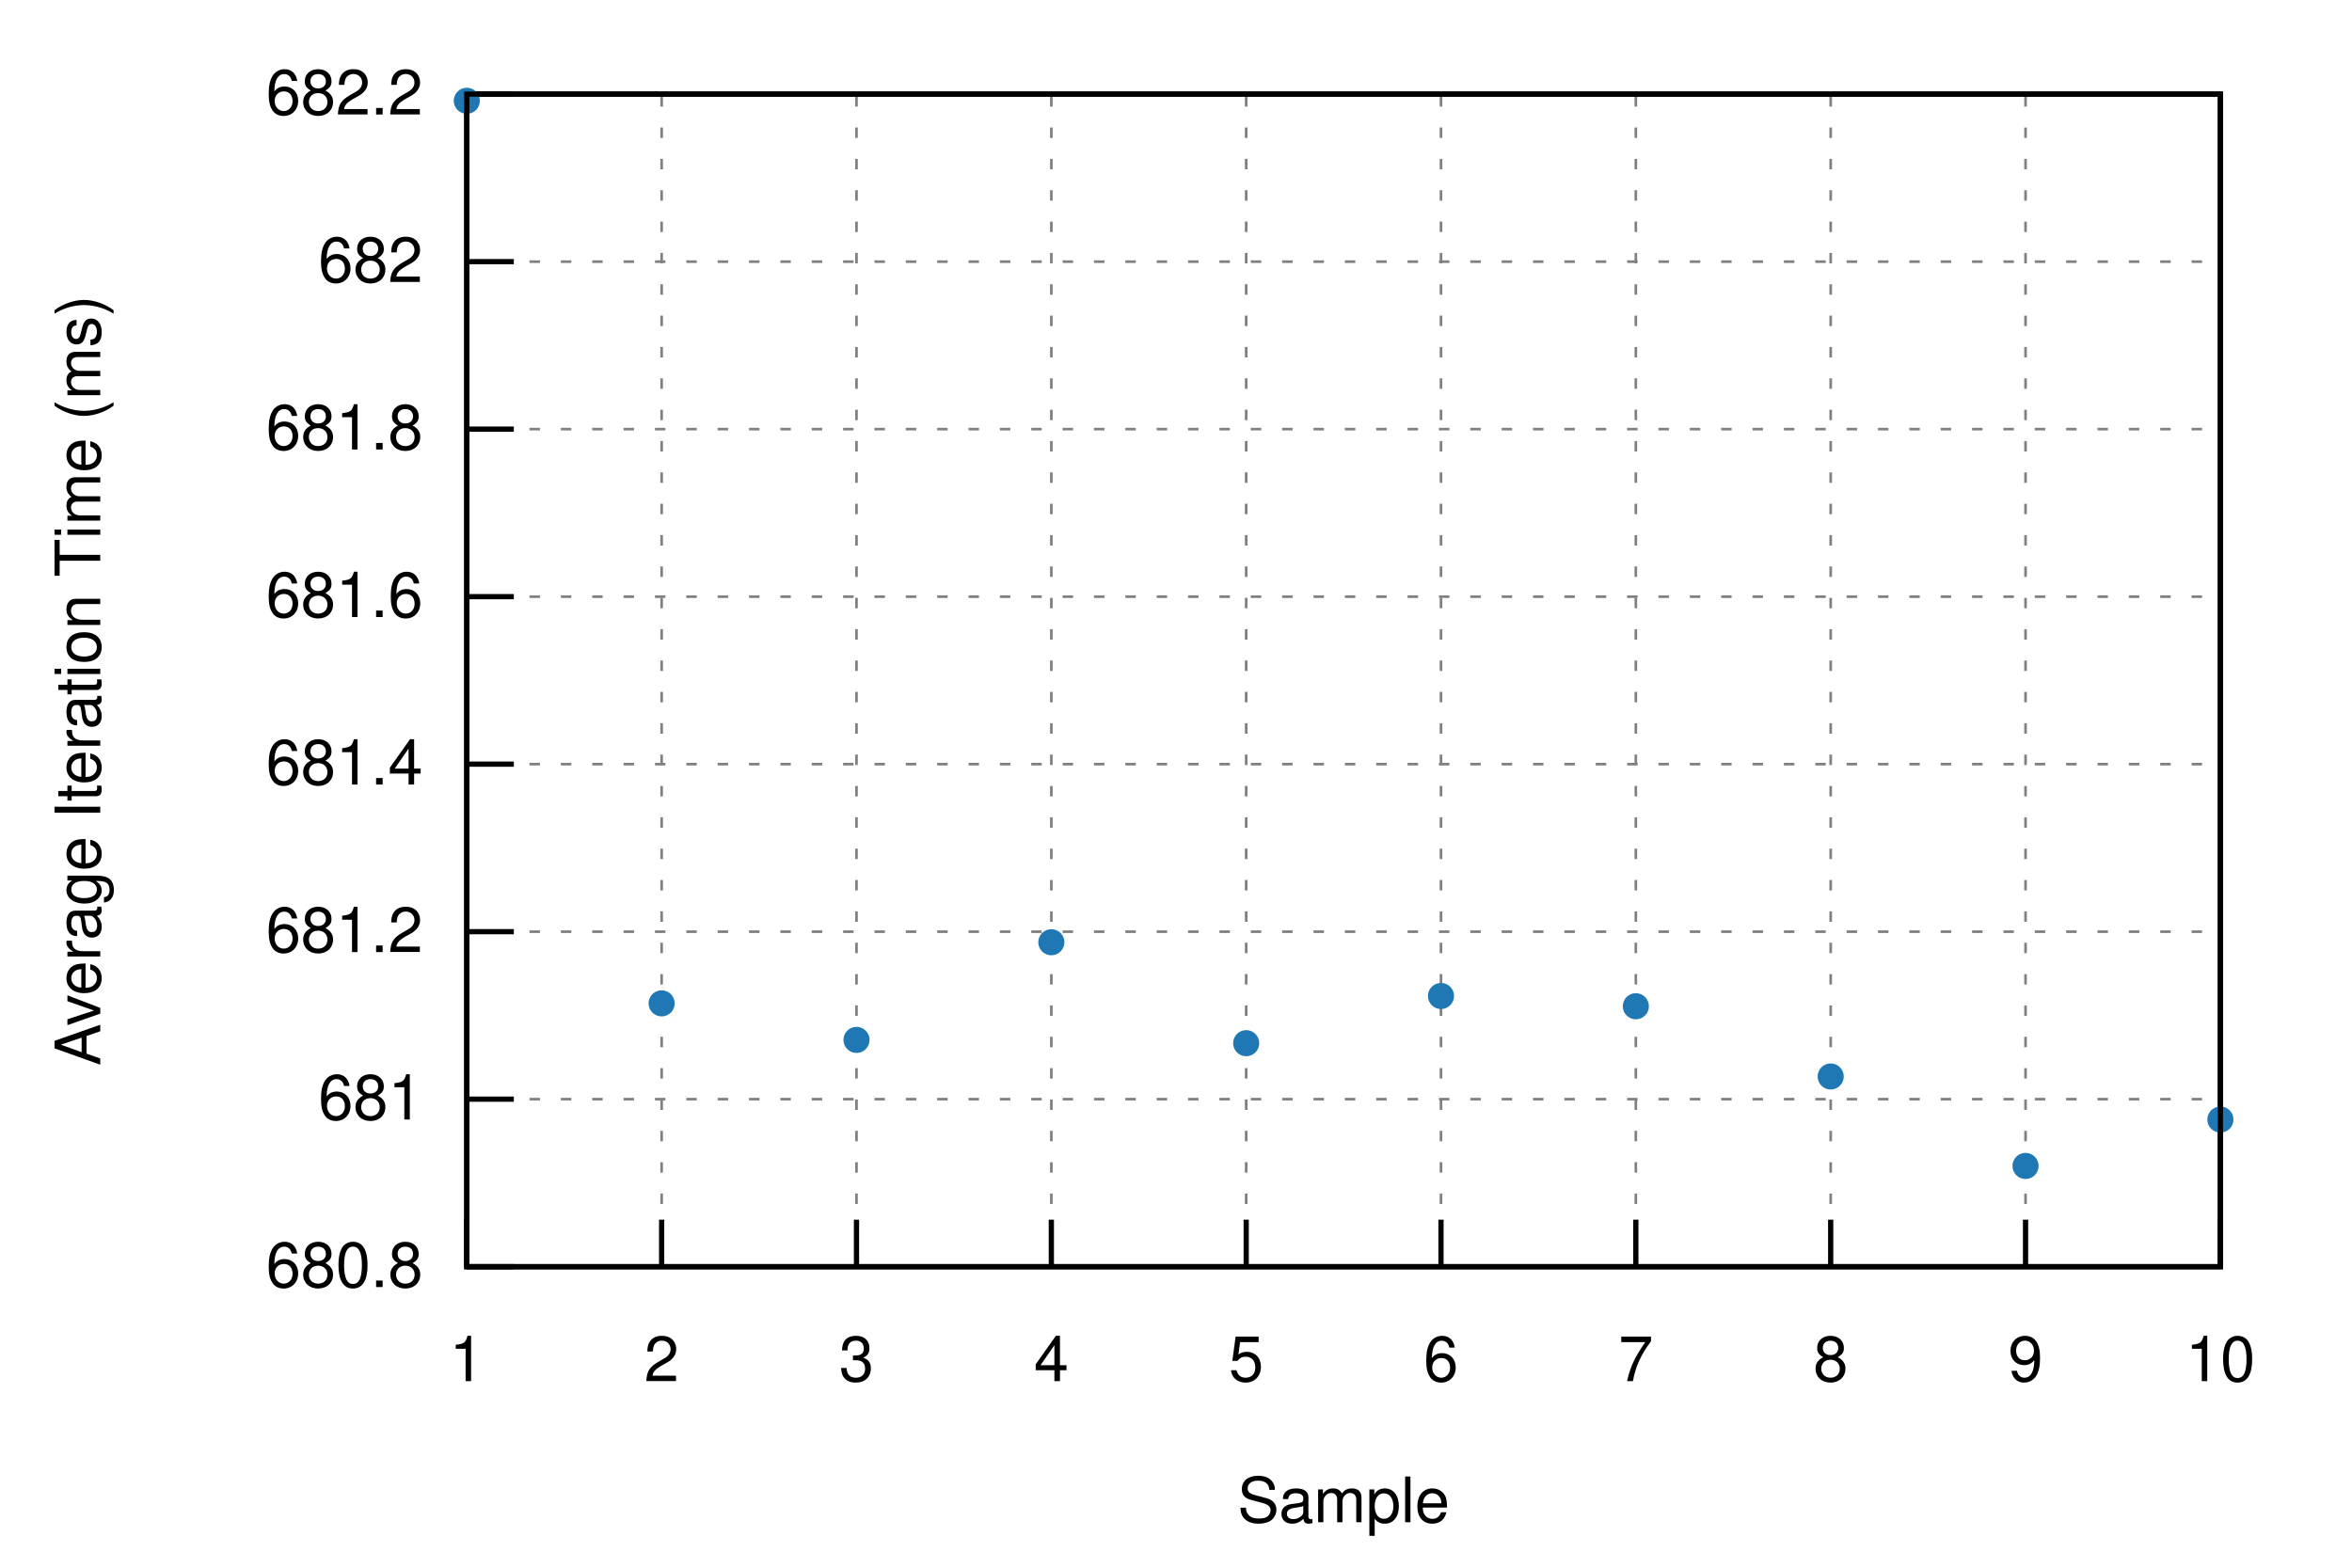
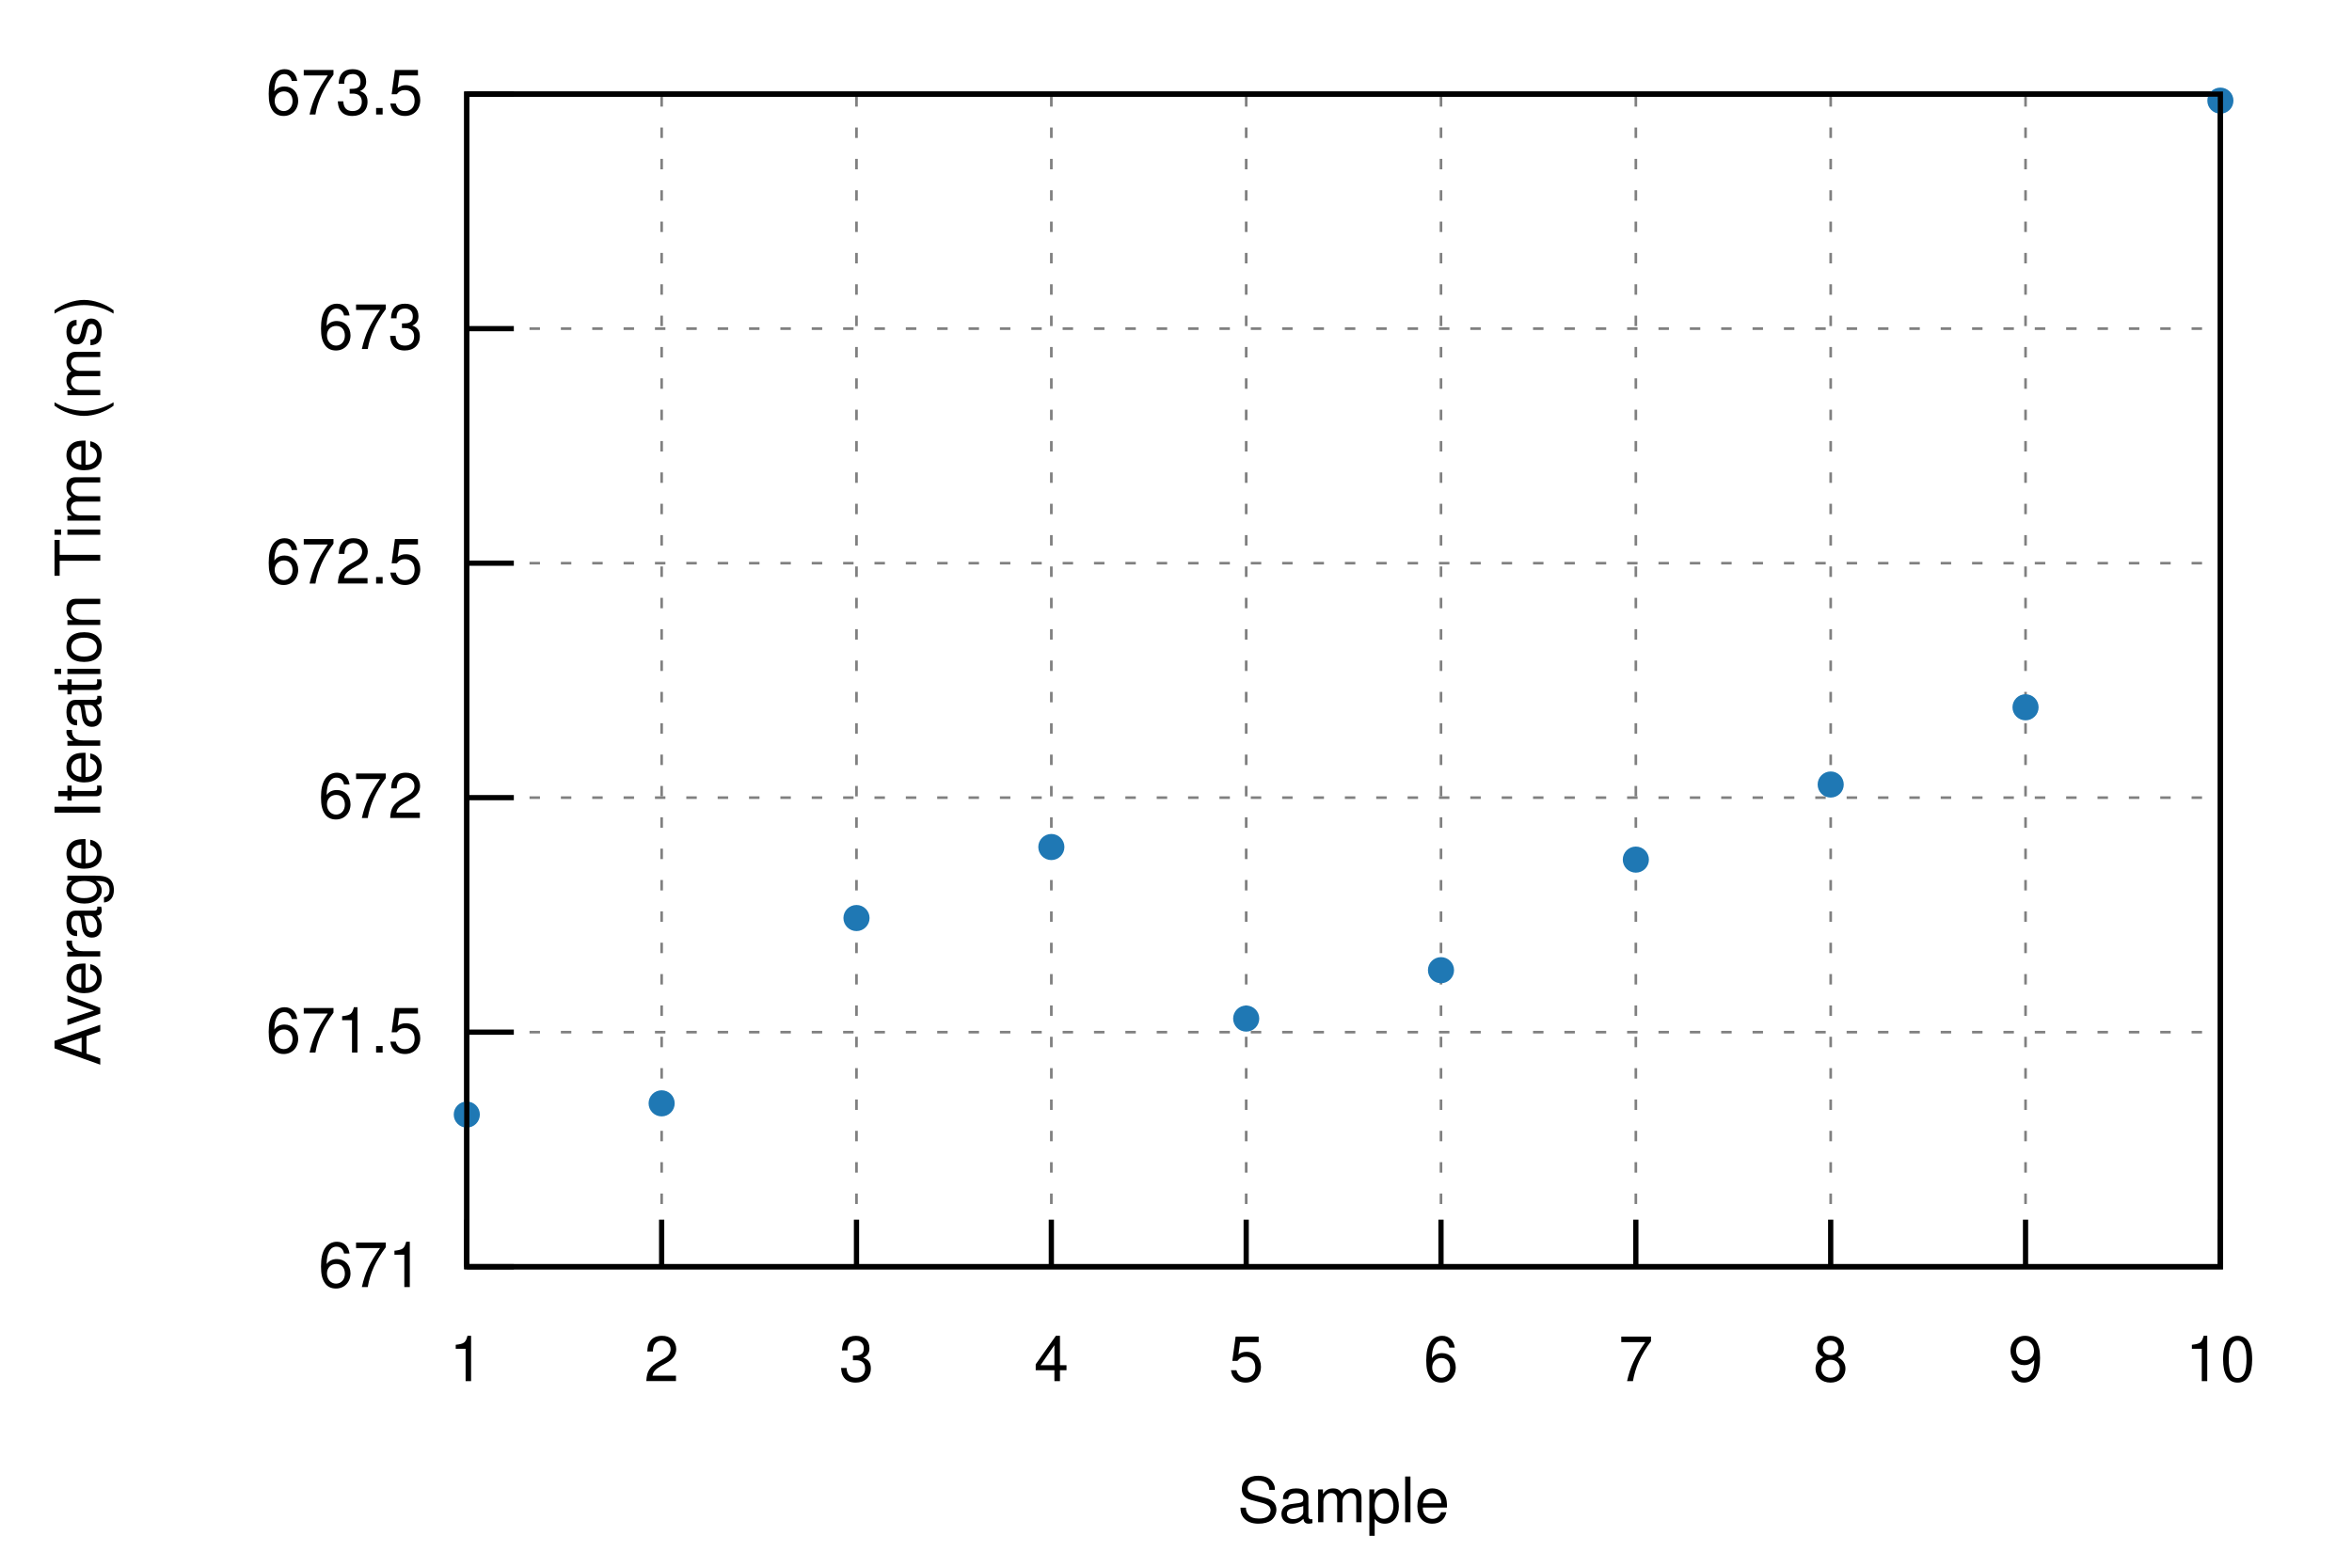
<svg xmlns="http://www.w3.org/2000/svg" xmlns:xlink="http://www.w3.org/1999/xlink" viewBox="0 0 450 300">
  <g id="gnuplot_canvas">
    <rect x="0" y="0" width="450" height="300" fill="none" />
    <defs>
      <circle id="gpDot" r="0.5" stroke-width="0.5" stroke="currentColor" />
      <path id="gpPt0" stroke-width="0.222" stroke="currentColor" d="M-1,0 h2 M0,-1 v2" />
      <path id="gpPt1" stroke-width="0.222" stroke="currentColor" d="M-1,-1 L1,1 M1,-1 L-1,1" />
      <path id="gpPt2" stroke-width="0.222" stroke="currentColor" d="M-1,0 L1,0 M0,-1 L0,1 M-1,-1 L1,1 M-1,1 L1,-1" />
      <rect id="gpPt3" stroke-width="0.222" stroke="currentColor" x="-1" y="-1" width="2" height="2" />
      <rect id="gpPt4" stroke-width="0.222" stroke="currentColor" fill="currentColor" x="-1" y="-1" width="2" height="2" />
      <circle id="gpPt5" stroke-width="0.222" stroke="currentColor" cx="0" cy="0" r="1" />
      <use xlink:href="#gpPt5" id="gpPt6" fill="currentColor" stroke="none" />
      <path id="gpPt7" stroke-width="0.222" stroke="currentColor" d="M0,-1.33 L-1.33,0.67 L1.33,0.67 z" />
      <use xlink:href="#gpPt7" id="gpPt8" fill="currentColor" stroke="none" />
      <use xlink:href="#gpPt7" id="gpPt9" stroke="currentColor" transform="rotate(180)" />
      <use xlink:href="#gpPt9" id="gpPt10" fill="currentColor" stroke="none" />
      <use xlink:href="#gpPt3" id="gpPt11" stroke="currentColor" transform="rotate(45)" />
      <use xlink:href="#gpPt11" id="gpPt12" fill="currentColor" stroke="none" />
      <path id="gpPt13" stroke-width="0.222" stroke="currentColor" d="M0,1.330 L1.265,0.411 L0.782,-1.067 L-0.782,-1.076 L-1.265,0.411 z" />
      <use xlink:href="#gpPt13" id="gpPt14" fill="currentColor" stroke="none" />
      <filter id="textbox" filterUnits="objectBoundingBox" x="0" y="0" height="1" width="1">
        <feFlood flood-color="white" flood-opacity="1" result="bgnd" />
        <feComposite in="SourceGraphic" in2="bgnd" operator="atop" />
      </filter>
      <filter id="greybox" filterUnits="objectBoundingBox" x="0" y="0" height="1" width="1">
        <feFlood flood-color="lightgrey" flood-opacity="1" result="grey" />
        <feComposite in="SourceGraphic" in2="grey" operator="atop" />
      </filter>
    </defs>
    <g fill="none" color="white" stroke="currentColor" stroke-width="1.00" stroke-linecap="butt" stroke-linejoin="miter">
</g>
    <g fill="none" color="black" stroke="currentColor" stroke-width="1.00" stroke-linecap="butt" stroke-linejoin="miter">
</g>
    <g fill="none" color="black" stroke="black" stroke-width="0.50" stroke-linecap="butt" stroke-linejoin="miter">
</g>
    <g fill="none" color="gray" stroke="currentColor" stroke-width="0.50" stroke-linecap="butt" stroke-linejoin="miter">
      <path stroke="gray" stroke-dasharray="2,4" class="gridline" d="M89.31,242.40 L424.82,242.40  " />
    </g>
    <g fill="none" color="gray" stroke="gray" stroke-width="1.00" stroke-linecap="butt" stroke-linejoin="miter">
</g>
    <g fill="none" color="black" stroke="currentColor" stroke-width="1.00" stroke-linecap="butt" stroke-linejoin="miter">
      <path stroke="black" d="M89.31,242.40 L98.31,242.40  " />
      <g transform="translate(80.92,246.30)" stroke="none" fill="black" font-family="Helvetica" font-size="12.00" text-anchor="end">
        <text>
-           <tspan font-family="Helvetica"> 680.8</tspan>
-         </text>
-       </g>
-     </g>
-     <g fill="none" color="black" stroke="currentColor" stroke-width="1.00" stroke-linecap="butt" stroke-linejoin="miter">
- </g>
-     <g fill="none" color="black" stroke="black" stroke-width="0.50" stroke-linecap="butt" stroke-linejoin="miter">
- </g>
-     <g fill="none" color="gray" stroke="currentColor" stroke-width="0.50" stroke-linecap="butt" stroke-linejoin="miter">
-       <path stroke="gray" stroke-dasharray="2,4" class="gridline" d="M89.31,210.34 L424.82,210.34  " />
-     </g>
-     <g fill="none" color="gray" stroke="gray" stroke-width="1.00" stroke-linecap="butt" stroke-linejoin="miter">
- </g>
-     <g fill="none" color="black" stroke="currentColor" stroke-width="1.00" stroke-linecap="butt" stroke-linejoin="miter">
-       <path stroke="black" d="M89.31,210.34 L98.31,210.34  " />
-       <g transform="translate(80.92,214.24)" stroke="none" fill="black" font-family="Helvetica" font-size="12.00" text-anchor="end">
-         <text>
-           <tspan font-family="Helvetica"> 681</tspan>
-         </text>
-       </g>
-     </g>
-     <g fill="none" color="black" stroke="currentColor" stroke-width="1.00" stroke-linecap="butt" stroke-linejoin="miter">
- </g>
-     <g fill="none" color="black" stroke="black" stroke-width="0.50" stroke-linecap="butt" stroke-linejoin="miter">
- </g>
-     <g fill="none" color="gray" stroke="currentColor" stroke-width="0.50" stroke-linecap="butt" stroke-linejoin="miter">
-       <path stroke="gray" stroke-dasharray="2,4" class="gridline" d="M89.31,178.29 L424.82,178.29  " />
-     </g>
-     <g fill="none" color="gray" stroke="gray" stroke-width="1.00" stroke-linecap="butt" stroke-linejoin="miter">
- </g>
-     <g fill="none" color="black" stroke="currentColor" stroke-width="1.00" stroke-linecap="butt" stroke-linejoin="miter">
-       <path stroke="black" d="M89.31,178.29 L98.31,178.29  " />
-       <g transform="translate(80.92,182.19)" stroke="none" fill="black" font-family="Helvetica" font-size="12.00" text-anchor="end">
-         <text>
-           <tspan font-family="Helvetica"> 681.2</tspan>
-         </text>
-       </g>
-     </g>
-     <g fill="none" color="black" stroke="currentColor" stroke-width="1.00" stroke-linecap="butt" stroke-linejoin="miter">
- </g>
-     <g fill="none" color="black" stroke="black" stroke-width="0.50" stroke-linecap="butt" stroke-linejoin="miter">
- </g>
-     <g fill="none" color="gray" stroke="currentColor" stroke-width="0.50" stroke-linecap="butt" stroke-linejoin="miter">
-       <path stroke="gray" stroke-dasharray="2,4" class="gridline" d="M89.31,146.23 L424.82,146.23  " />
-     </g>
-     <g fill="none" color="gray" stroke="gray" stroke-width="1.00" stroke-linecap="butt" stroke-linejoin="miter">
- </g>
-     <g fill="none" color="black" stroke="currentColor" stroke-width="1.00" stroke-linecap="butt" stroke-linejoin="miter">
-       <path stroke="black" d="M89.31,146.23 L98.31,146.23  " />
-       <g transform="translate(80.92,150.13)" stroke="none" fill="black" font-family="Helvetica" font-size="12.00" text-anchor="end">
-         <text>
-           <tspan font-family="Helvetica"> 681.4</tspan>
-         </text>
-       </g>
-     </g>
-     <g fill="none" color="black" stroke="currentColor" stroke-width="1.00" stroke-linecap="butt" stroke-linejoin="miter">
- </g>
-     <g fill="none" color="black" stroke="black" stroke-width="0.50" stroke-linecap="butt" stroke-linejoin="miter">
- </g>
-     <g fill="none" color="gray" stroke="currentColor" stroke-width="0.50" stroke-linecap="butt" stroke-linejoin="miter">
-       <path stroke="gray" stroke-dasharray="2,4" class="gridline" d="M89.31,114.18 L424.82,114.18  " />
-     </g>
-     <g fill="none" color="gray" stroke="gray" stroke-width="1.00" stroke-linecap="butt" stroke-linejoin="miter">
- </g>
-     <g fill="none" color="black" stroke="currentColor" stroke-width="1.00" stroke-linecap="butt" stroke-linejoin="miter">
-       <path stroke="black" d="M89.31,114.18 L98.31,114.18  " />
-       <g transform="translate(80.92,118.08)" stroke="none" fill="black" font-family="Helvetica" font-size="12.00" text-anchor="end">
-         <text>
-           <tspan font-family="Helvetica"> 681.6</tspan>
-         </text>
-       </g>
-     </g>
-     <g fill="none" color="black" stroke="currentColor" stroke-width="1.00" stroke-linecap="butt" stroke-linejoin="miter">
- </g>
-     <g fill="none" color="black" stroke="black" stroke-width="0.50" stroke-linecap="butt" stroke-linejoin="miter">
- </g>
-     <g fill="none" color="gray" stroke="currentColor" stroke-width="0.50" stroke-linecap="butt" stroke-linejoin="miter">
-       <path stroke="gray" stroke-dasharray="2,4" class="gridline" d="M89.31,82.12 L424.82,82.12  " />
-     </g>
-     <g fill="none" color="gray" stroke="gray" stroke-width="1.00" stroke-linecap="butt" stroke-linejoin="miter">
- </g>
-     <g fill="none" color="black" stroke="currentColor" stroke-width="1.00" stroke-linecap="butt" stroke-linejoin="miter">
-       <path stroke="black" d="M89.31,82.12 L98.31,82.12  " />
-       <g transform="translate(80.92,86.02)" stroke="none" fill="black" font-family="Helvetica" font-size="12.00" text-anchor="end">
-         <text>
-           <tspan font-family="Helvetica"> 681.8</tspan>
-         </text>
-       </g>
-     </g>
-     <g fill="none" color="black" stroke="currentColor" stroke-width="1.00" stroke-linecap="butt" stroke-linejoin="miter">
- </g>
-     <g fill="none" color="black" stroke="black" stroke-width="0.50" stroke-linecap="butt" stroke-linejoin="miter">
- </g>
-     <g fill="none" color="gray" stroke="currentColor" stroke-width="0.50" stroke-linecap="butt" stroke-linejoin="miter">
-       <path stroke="gray" stroke-dasharray="2,4" class="gridline" d="M89.31,50.07 L424.82,50.07  " />
-     </g>
-     <g fill="none" color="gray" stroke="gray" stroke-width="1.00" stroke-linecap="butt" stroke-linejoin="miter">
- </g>
-     <g fill="none" color="black" stroke="currentColor" stroke-width="1.00" stroke-linecap="butt" stroke-linejoin="miter">
-       <path stroke="black" d="M89.31,50.07 L98.31,50.07  " />
-       <g transform="translate(80.92,53.97)" stroke="none" fill="black" font-family="Helvetica" font-size="12.00" text-anchor="end">
-         <text>
-           <tspan font-family="Helvetica"> 682</tspan>
+           <tspan font-family="Helvetica"> 671</tspan>
+         </text>
+       </g>
+     </g>
+     <g fill="none" color="black" stroke="currentColor" stroke-width="1.00" stroke-linecap="butt" stroke-linejoin="miter">
+ </g>
+     <g fill="none" color="black" stroke="black" stroke-width="0.50" stroke-linecap="butt" stroke-linejoin="miter">
+ </g>
+     <g fill="none" color="gray" stroke="currentColor" stroke-width="0.50" stroke-linecap="butt" stroke-linejoin="miter">
+       <path stroke="gray" stroke-dasharray="2,4" class="gridline" d="M89.31,197.52 L424.82,197.52  " />
+     </g>
+     <g fill="none" color="gray" stroke="gray" stroke-width="1.00" stroke-linecap="butt" stroke-linejoin="miter">
+ </g>
+     <g fill="none" color="black" stroke="currentColor" stroke-width="1.00" stroke-linecap="butt" stroke-linejoin="miter">
+       <path stroke="black" d="M89.31,197.52 L98.31,197.52  " />
+       <g transform="translate(80.92,201.42)" stroke="none" fill="black" font-family="Helvetica" font-size="12.00" text-anchor="end">
+         <text>
+           <tspan font-family="Helvetica"> 671.5</tspan>
+         </text>
+       </g>
+     </g>
+     <g fill="none" color="black" stroke="currentColor" stroke-width="1.00" stroke-linecap="butt" stroke-linejoin="miter">
+ </g>
+     <g fill="none" color="black" stroke="black" stroke-width="0.50" stroke-linecap="butt" stroke-linejoin="miter">
+ </g>
+     <g fill="none" color="gray" stroke="currentColor" stroke-width="0.50" stroke-linecap="butt" stroke-linejoin="miter">
+       <path stroke="gray" stroke-dasharray="2,4" class="gridline" d="M89.31,152.64 L424.82,152.64  " />
+     </g>
+     <g fill="none" color="gray" stroke="gray" stroke-width="1.00" stroke-linecap="butt" stroke-linejoin="miter">
+ </g>
+     <g fill="none" color="black" stroke="currentColor" stroke-width="1.00" stroke-linecap="butt" stroke-linejoin="miter">
+       <path stroke="black" d="M89.31,152.64 L98.31,152.64  " />
+       <g transform="translate(80.92,156.54)" stroke="none" fill="black" font-family="Helvetica" font-size="12.00" text-anchor="end">
+         <text>
+           <tspan font-family="Helvetica"> 672</tspan>
+         </text>
+       </g>
+     </g>
+     <g fill="none" color="black" stroke="currentColor" stroke-width="1.00" stroke-linecap="butt" stroke-linejoin="miter">
+ </g>
+     <g fill="none" color="black" stroke="black" stroke-width="0.50" stroke-linecap="butt" stroke-linejoin="miter">
+ </g>
+     <g fill="none" color="gray" stroke="currentColor" stroke-width="0.50" stroke-linecap="butt" stroke-linejoin="miter">
+       <path stroke="gray" stroke-dasharray="2,4" class="gridline" d="M89.31,107.77 L424.82,107.77  " />
+     </g>
+     <g fill="none" color="gray" stroke="gray" stroke-width="1.00" stroke-linecap="butt" stroke-linejoin="miter">
+ </g>
+     <g fill="none" color="black" stroke="currentColor" stroke-width="1.00" stroke-linecap="butt" stroke-linejoin="miter">
+       <path stroke="black" d="M89.31,107.77 L98.31,107.77  " />
+       <g transform="translate(80.92,111.67)" stroke="none" fill="black" font-family="Helvetica" font-size="12.00" text-anchor="end">
+         <text>
+           <tspan font-family="Helvetica"> 672.5</tspan>
+         </text>
+       </g>
+     </g>
+     <g fill="none" color="black" stroke="currentColor" stroke-width="1.00" stroke-linecap="butt" stroke-linejoin="miter">
+ </g>
+     <g fill="none" color="black" stroke="black" stroke-width="0.50" stroke-linecap="butt" stroke-linejoin="miter">
+ </g>
+     <g fill="none" color="gray" stroke="currentColor" stroke-width="0.50" stroke-linecap="butt" stroke-linejoin="miter">
+       <path stroke="gray" stroke-dasharray="2,4" class="gridline" d="M89.31,62.89 L424.82,62.89  " />
+     </g>
+     <g fill="none" color="gray" stroke="gray" stroke-width="1.00" stroke-linecap="butt" stroke-linejoin="miter">
+ </g>
+     <g fill="none" color="black" stroke="currentColor" stroke-width="1.00" stroke-linecap="butt" stroke-linejoin="miter">
+       <path stroke="black" d="M89.31,62.89 L98.31,62.89  " />
+       <g transform="translate(80.92,66.79)" stroke="none" fill="black" font-family="Helvetica" font-size="12.00" text-anchor="end">
+         <text>
+           <tspan font-family="Helvetica"> 673</tspan>
        </text>
      </g>
    </g>
    <g fill="none" color="black" stroke="currentColor" stroke-width="1.00" stroke-linecap="butt" stroke-linejoin="miter">
</g>
    <g fill="none" color="black" stroke="black" stroke-width="0.50" stroke-linecap="butt" stroke-linejoin="miter">
</g>
    <g fill="none" color="gray" stroke="currentColor" stroke-width="0.50" stroke-linecap="butt" stroke-linejoin="miter">
      <path stroke="gray" stroke-dasharray="2,4" class="gridline" d="M89.31,18.01 L424.82,18.01  " />
    </g>
    <g fill="none" color="gray" stroke="gray" stroke-width="1.00" stroke-linecap="butt" stroke-linejoin="miter">
</g>
    <g fill="none" color="black" stroke="currentColor" stroke-width="1.00" stroke-linecap="butt" stroke-linejoin="miter">
      <path stroke="black" d="M89.31,18.01 L98.31,18.01  " />
      <g transform="translate(80.92,21.91)" stroke="none" fill="black" font-family="Helvetica" font-size="12.00" text-anchor="end">
        <text>
-           <tspan font-family="Helvetica"> 682.2</tspan>
+           <tspan font-family="Helvetica"> 673.5</tspan>
        </text>
      </g>
    </g>
    <g fill="none" color="black" stroke="currentColor" stroke-width="1.00" stroke-linecap="butt" stroke-linejoin="miter">
</g>
    <g fill="none" color="black" stroke="black" stroke-width="0.50" stroke-linecap="butt" stroke-linejoin="miter">
</g>
    <g fill="none" color="gray" stroke="currentColor" stroke-width="0.50" stroke-linecap="butt" stroke-linejoin="miter">
      <path stroke="gray" stroke-dasharray="2,4" class="gridline" d="M89.31,242.40 L89.31,18.01  " />
    </g>
    <g fill="none" color="gray" stroke="gray" stroke-width="1.00" stroke-linecap="butt" stroke-linejoin="miter">
</g>
    <g fill="none" color="black" stroke="currentColor" stroke-width="1.00" stroke-linecap="butt" stroke-linejoin="miter">
      <path stroke="black" d="M89.31,242.40 L89.31,233.40  " />
      <g transform="translate(89.31,264.30)" stroke="none" fill="black" font-family="Helvetica" font-size="12.00" text-anchor="middle">
        <text>
          <tspan font-family="Helvetica"> 1</tspan>
        </text>
      </g>
    </g>
    <g fill="none" color="black" stroke="currentColor" stroke-width="1.00" stroke-linecap="butt" stroke-linejoin="miter">
</g>
    <g fill="none" color="black" stroke="black" stroke-width="0.50" stroke-linecap="butt" stroke-linejoin="miter">
</g>
    <g fill="none" color="gray" stroke="currentColor" stroke-width="0.50" stroke-linecap="butt" stroke-linejoin="miter">
      <path stroke="gray" stroke-dasharray="2,4" class="gridline" d="M126.59,242.40 L126.59,18.01  " />
    </g>
    <g fill="none" color="gray" stroke="gray" stroke-width="1.00" stroke-linecap="butt" stroke-linejoin="miter">
</g>
    <g fill="none" color="black" stroke="currentColor" stroke-width="1.00" stroke-linecap="butt" stroke-linejoin="miter">
      <path stroke="black" d="M126.59,242.40 L126.59,233.40  " />
      <g transform="translate(126.59,264.30)" stroke="none" fill="black" font-family="Helvetica" font-size="12.00" text-anchor="middle">
        <text>
          <tspan font-family="Helvetica"> 2</tspan>
        </text>
      </g>
    </g>
    <g fill="none" color="black" stroke="currentColor" stroke-width="1.00" stroke-linecap="butt" stroke-linejoin="miter">
</g>
    <g fill="none" color="black" stroke="black" stroke-width="0.50" stroke-linecap="butt" stroke-linejoin="miter">
</g>
    <g fill="none" color="gray" stroke="currentColor" stroke-width="0.50" stroke-linecap="butt" stroke-linejoin="miter">
      <path stroke="gray" stroke-dasharray="2,4" class="gridline" d="M163.87,242.40 L163.87,18.01  " />
    </g>
    <g fill="none" color="gray" stroke="gray" stroke-width="1.00" stroke-linecap="butt" stroke-linejoin="miter">
</g>
    <g fill="none" color="black" stroke="currentColor" stroke-width="1.00" stroke-linecap="butt" stroke-linejoin="miter">
      <path stroke="black" d="M163.87,242.40 L163.87,233.40  " />
      <g transform="translate(163.87,264.30)" stroke="none" fill="black" font-family="Helvetica" font-size="12.00" text-anchor="middle">
        <text>
          <tspan font-family="Helvetica"> 3</tspan>
        </text>
      </g>
    </g>
    <g fill="none" color="black" stroke="currentColor" stroke-width="1.00" stroke-linecap="butt" stroke-linejoin="miter">
</g>
    <g fill="none" color="black" stroke="black" stroke-width="0.50" stroke-linecap="butt" stroke-linejoin="miter">
</g>
    <g fill="none" color="gray" stroke="currentColor" stroke-width="0.50" stroke-linecap="butt" stroke-linejoin="miter">
      <path stroke="gray" stroke-dasharray="2,4" class="gridline" d="M201.15,242.40 L201.15,18.01  " />
    </g>
    <g fill="none" color="gray" stroke="gray" stroke-width="1.00" stroke-linecap="butt" stroke-linejoin="miter">
</g>
    <g fill="none" color="black" stroke="currentColor" stroke-width="1.00" stroke-linecap="butt" stroke-linejoin="miter">
      <path stroke="black" d="M201.15,242.40 L201.15,233.40  " />
      <g transform="translate(201.15,264.30)" stroke="none" fill="black" font-family="Helvetica" font-size="12.00" text-anchor="middle">
        <text>
          <tspan font-family="Helvetica"> 4</tspan>
        </text>
      </g>
    </g>
    <g fill="none" color="black" stroke="currentColor" stroke-width="1.00" stroke-linecap="butt" stroke-linejoin="miter">
</g>
    <g fill="none" color="black" stroke="black" stroke-width="0.50" stroke-linecap="butt" stroke-linejoin="miter">
</g>
    <g fill="none" color="gray" stroke="currentColor" stroke-width="0.50" stroke-linecap="butt" stroke-linejoin="miter">
      <path stroke="gray" stroke-dasharray="2,4" class="gridline" d="M238.43,242.40 L238.43,18.01  " />
    </g>
    <g fill="none" color="gray" stroke="gray" stroke-width="1.00" stroke-linecap="butt" stroke-linejoin="miter">
</g>
    <g fill="none" color="black" stroke="currentColor" stroke-width="1.00" stroke-linecap="butt" stroke-linejoin="miter">
      <path stroke="black" d="M238.43,242.40 L238.43,233.40  " />
      <g transform="translate(238.43,264.30)" stroke="none" fill="black" font-family="Helvetica" font-size="12.00" text-anchor="middle">
        <text>
          <tspan font-family="Helvetica"> 5</tspan>
        </text>
      </g>
    </g>
    <g fill="none" color="black" stroke="currentColor" stroke-width="1.00" stroke-linecap="butt" stroke-linejoin="miter">
</g>
    <g fill="none" color="black" stroke="black" stroke-width="0.50" stroke-linecap="butt" stroke-linejoin="miter">
</g>
    <g fill="none" color="gray" stroke="currentColor" stroke-width="0.50" stroke-linecap="butt" stroke-linejoin="miter">
      <path stroke="gray" stroke-dasharray="2,4" class="gridline" d="M275.70,242.40 L275.70,18.01  " />
    </g>
    <g fill="none" color="gray" stroke="gray" stroke-width="1.00" stroke-linecap="butt" stroke-linejoin="miter">
</g>
    <g fill="none" color="black" stroke="currentColor" stroke-width="1.00" stroke-linecap="butt" stroke-linejoin="miter">
      <path stroke="black" d="M275.70,242.40 L275.70,233.40  " />
      <g transform="translate(275.70,264.30)" stroke="none" fill="black" font-family="Helvetica" font-size="12.00" text-anchor="middle">
        <text>
          <tspan font-family="Helvetica"> 6</tspan>
        </text>
      </g>
    </g>
    <g fill="none" color="black" stroke="currentColor" stroke-width="1.00" stroke-linecap="butt" stroke-linejoin="miter">
</g>
    <g fill="none" color="black" stroke="black" stroke-width="0.50" stroke-linecap="butt" stroke-linejoin="miter">
</g>
    <g fill="none" color="gray" stroke="currentColor" stroke-width="0.50" stroke-linecap="butt" stroke-linejoin="miter">
      <path stroke="gray" stroke-dasharray="2,4" class="gridline" d="M312.98,242.40 L312.98,18.01  " />
    </g>
    <g fill="none" color="gray" stroke="gray" stroke-width="1.00" stroke-linecap="butt" stroke-linejoin="miter">
</g>
    <g fill="none" color="black" stroke="currentColor" stroke-width="1.00" stroke-linecap="butt" stroke-linejoin="miter">
      <path stroke="black" d="M312.98,242.40 L312.98,233.40  " />
      <g transform="translate(312.98,264.30)" stroke="none" fill="black" font-family="Helvetica" font-size="12.00" text-anchor="middle">
        <text>
          <tspan font-family="Helvetica"> 7</tspan>
        </text>
      </g>
    </g>
    <g fill="none" color="black" stroke="currentColor" stroke-width="1.00" stroke-linecap="butt" stroke-linejoin="miter">
</g>
    <g fill="none" color="black" stroke="black" stroke-width="0.50" stroke-linecap="butt" stroke-linejoin="miter">
</g>
    <g fill="none" color="gray" stroke="currentColor" stroke-width="0.50" stroke-linecap="butt" stroke-linejoin="miter">
      <path stroke="gray" stroke-dasharray="2,4" class="gridline" d="M350.26,242.40 L350.26,18.01  " />
    </g>
    <g fill="none" color="gray" stroke="gray" stroke-width="1.00" stroke-linecap="butt" stroke-linejoin="miter">
</g>
    <g fill="none" color="black" stroke="currentColor" stroke-width="1.00" stroke-linecap="butt" stroke-linejoin="miter">
      <path stroke="black" d="M350.26,242.40 L350.26,233.40  " />
      <g transform="translate(350.26,264.30)" stroke="none" fill="black" font-family="Helvetica" font-size="12.00" text-anchor="middle">
        <text>
          <tspan font-family="Helvetica"> 8</tspan>
        </text>
      </g>
    </g>
    <g fill="none" color="black" stroke="currentColor" stroke-width="1.00" stroke-linecap="butt" stroke-linejoin="miter">
</g>
    <g fill="none" color="black" stroke="black" stroke-width="0.50" stroke-linecap="butt" stroke-linejoin="miter">
</g>
    <g fill="none" color="gray" stroke="currentColor" stroke-width="0.50" stroke-linecap="butt" stroke-linejoin="miter">
      <path stroke="gray" stroke-dasharray="2,4" class="gridline" d="M387.54,242.40 L387.54,18.01  " />
    </g>
    <g fill="none" color="gray" stroke="gray" stroke-width="1.00" stroke-linecap="butt" stroke-linejoin="miter">
</g>
    <g fill="none" color="black" stroke="currentColor" stroke-width="1.00" stroke-linecap="butt" stroke-linejoin="miter">
      <path stroke="black" d="M387.54,242.40 L387.54,233.40  " />
      <g transform="translate(387.54,264.30)" stroke="none" fill="black" font-family="Helvetica" font-size="12.00" text-anchor="middle">
        <text>
          <tspan font-family="Helvetica"> 9</tspan>
        </text>
      </g>
    </g>
    <g fill="none" color="black" stroke="currentColor" stroke-width="1.00" stroke-linecap="butt" stroke-linejoin="miter">
</g>
    <g fill="none" color="black" stroke="black" stroke-width="0.50" stroke-linecap="butt" stroke-linejoin="miter">
</g>
    <g fill="none" color="gray" stroke="currentColor" stroke-width="0.50" stroke-linecap="butt" stroke-linejoin="miter">
      <path stroke="gray" stroke-dasharray="2,4" class="gridline" d="M424.82,242.40 L424.82,18.01  " />
    </g>
    <g fill="none" color="gray" stroke="gray" stroke-width="1.00" stroke-linecap="butt" stroke-linejoin="miter">
</g>
    <g fill="none" color="black" stroke="currentColor" stroke-width="1.00" stroke-linecap="butt" stroke-linejoin="miter">
      <path stroke="black" d="M424.82,242.40 L424.82,233.40  " />
      <g transform="translate(424.82,264.30)" stroke="none" fill="black" font-family="Helvetica" font-size="12.00" text-anchor="middle">
        <text>
          <tspan font-family="Helvetica"> 10</tspan>
        </text>
      </g>
    </g>
    <g fill="none" color="black" stroke="currentColor" stroke-width="1.00" stroke-linecap="butt" stroke-linejoin="miter">
</g>
    <g fill="none" color="black" stroke="currentColor" stroke-width="1.00" stroke-linecap="butt" stroke-linejoin="miter">
      <path stroke="black" d="M89.31,18.01 L89.31,242.40 L424.82,242.40 L424.82,18.01 L89.31,18.01 Z  " />
    </g>
    <g fill="none" color="black" stroke="currentColor" stroke-width="1.00" stroke-linecap="butt" stroke-linejoin="miter">
      <g transform="translate(19.18,130.21) rotate(270)" stroke="none" fill="black" font-family="Helvetica" font-size="12.00" text-anchor="middle">
        <text>
          <tspan font-family="Helvetica">Average Iteration Time (ms)</tspan>
        </text>
      </g>
    </g>
    <g fill="none" color="black" stroke="currentColor" stroke-width="1.00" stroke-linecap="butt" stroke-linejoin="miter">
      <g transform="translate(257.06,291.30)" stroke="none" fill="black" font-family="Helvetica" font-size="12.00" text-anchor="middle">
        <text>
          <tspan font-family="Helvetica">Sample</tspan>
        </text>
      </g>
    </g>
    <g fill="none" color="black" stroke="currentColor" stroke-width="1.00" stroke-linecap="butt" stroke-linejoin="miter">
</g>
    <g id="gnuplot_plot_1">
      <g fill="none" color="black" stroke="currentColor" stroke-width="1.00" stroke-linecap="butt" stroke-linejoin="miter">
-         <use xlink:href="#gpPt6" transform="translate(89.31,19.29) scale(2.25)" color="rgb( 31, 120, 180)" />
-         <use xlink:href="#gpPt6" transform="translate(126.59,192.01) scale(2.25)" color="rgb( 31, 120, 180)" />
-         <use xlink:href="#gpPt6" transform="translate(163.87,199.00) scale(2.25)" color="rgb( 31, 120, 180)" />
-         <use xlink:href="#gpPt6" transform="translate(201.15,180.31) scale(2.25)" color="rgb( 31, 120, 180)" />
-         <use xlink:href="#gpPt6" transform="translate(238.43,199.63) scale(2.25)" color="rgb( 31, 120, 180)" />
-         <use xlink:href="#gpPt6" transform="translate(275.70,190.60) scale(2.25)" color="rgb( 31, 120, 180)" />
-         <use xlink:href="#gpPt6" transform="translate(312.98,192.56) scale(2.25)" color="rgb( 31, 120, 180)" />
-         <use xlink:href="#gpPt6" transform="translate(350.26,206.00) scale(2.25)" color="rgb( 31, 120, 180)" />
-         <use xlink:href="#gpPt6" transform="translate(387.54,223.12) scale(2.25)" color="rgb( 31, 120, 180)" />
-         <use xlink:href="#gpPt6" transform="translate(424.82,214.24) scale(2.25)" color="rgb( 31, 120, 180)" />
+         <use xlink:href="#gpPt6" transform="translate(89.31,213.29) scale(2.25)" color="rgb( 31, 120, 180)" />
+         <use xlink:href="#gpPt6" transform="translate(126.59,211.14) scale(2.25)" color="rgb( 31, 120, 180)" />
+         <use xlink:href="#gpPt6" transform="translate(163.87,175.68) scale(2.25)" color="rgb( 31, 120, 180)" />
+         <use xlink:href="#gpPt6" transform="translate(201.15,162.09) scale(2.25)" color="rgb( 31, 120, 180)" />
+         <use xlink:href="#gpPt6" transform="translate(238.43,194.92) scale(2.25)" color="rgb( 31, 120, 180)" />
+         <use xlink:href="#gpPt6" transform="translate(275.70,185.66) scale(2.25)" color="rgb( 31, 120, 180)" />
+         <use xlink:href="#gpPt6" transform="translate(312.98,164.50) scale(2.25)" color="rgb( 31, 120, 180)" />
+         <use xlink:href="#gpPt6" transform="translate(350.26,150.13) scale(2.25)" color="rgb( 31, 120, 180)" />
+         <use xlink:href="#gpPt6" transform="translate(387.54,135.35) scale(2.25)" color="rgb( 31, 120, 180)" />
+         <use xlink:href="#gpPt6" transform="translate(424.82,19.26) scale(2.25)" color="rgb( 31, 120, 180)" />
      </g>
    </g>
    <g fill="none" color="white" stroke="rgb( 31, 120, 180)" stroke-width="2.00" stroke-linecap="butt" stroke-linejoin="miter">
</g>
    <g fill="none" color="black" stroke="currentColor" stroke-width="2.00" stroke-linecap="butt" stroke-linejoin="miter">
</g>
    <g fill="none" color="black" stroke="black" stroke-width="1.00" stroke-linecap="butt" stroke-linejoin="miter">
</g>
    <g fill="none" color="black" stroke="currentColor" stroke-width="1.00" stroke-linecap="butt" stroke-linejoin="miter">
      <path stroke="black" d="M89.31,18.01 L89.31,242.40 L424.82,242.40 L424.82,18.01 L89.31,18.01 Z  " />
    </g>
    <g fill="none" color="black" stroke="currentColor" stroke-width="1.00" stroke-linecap="butt" stroke-linejoin="miter">
</g>
  </g>
</svg>
